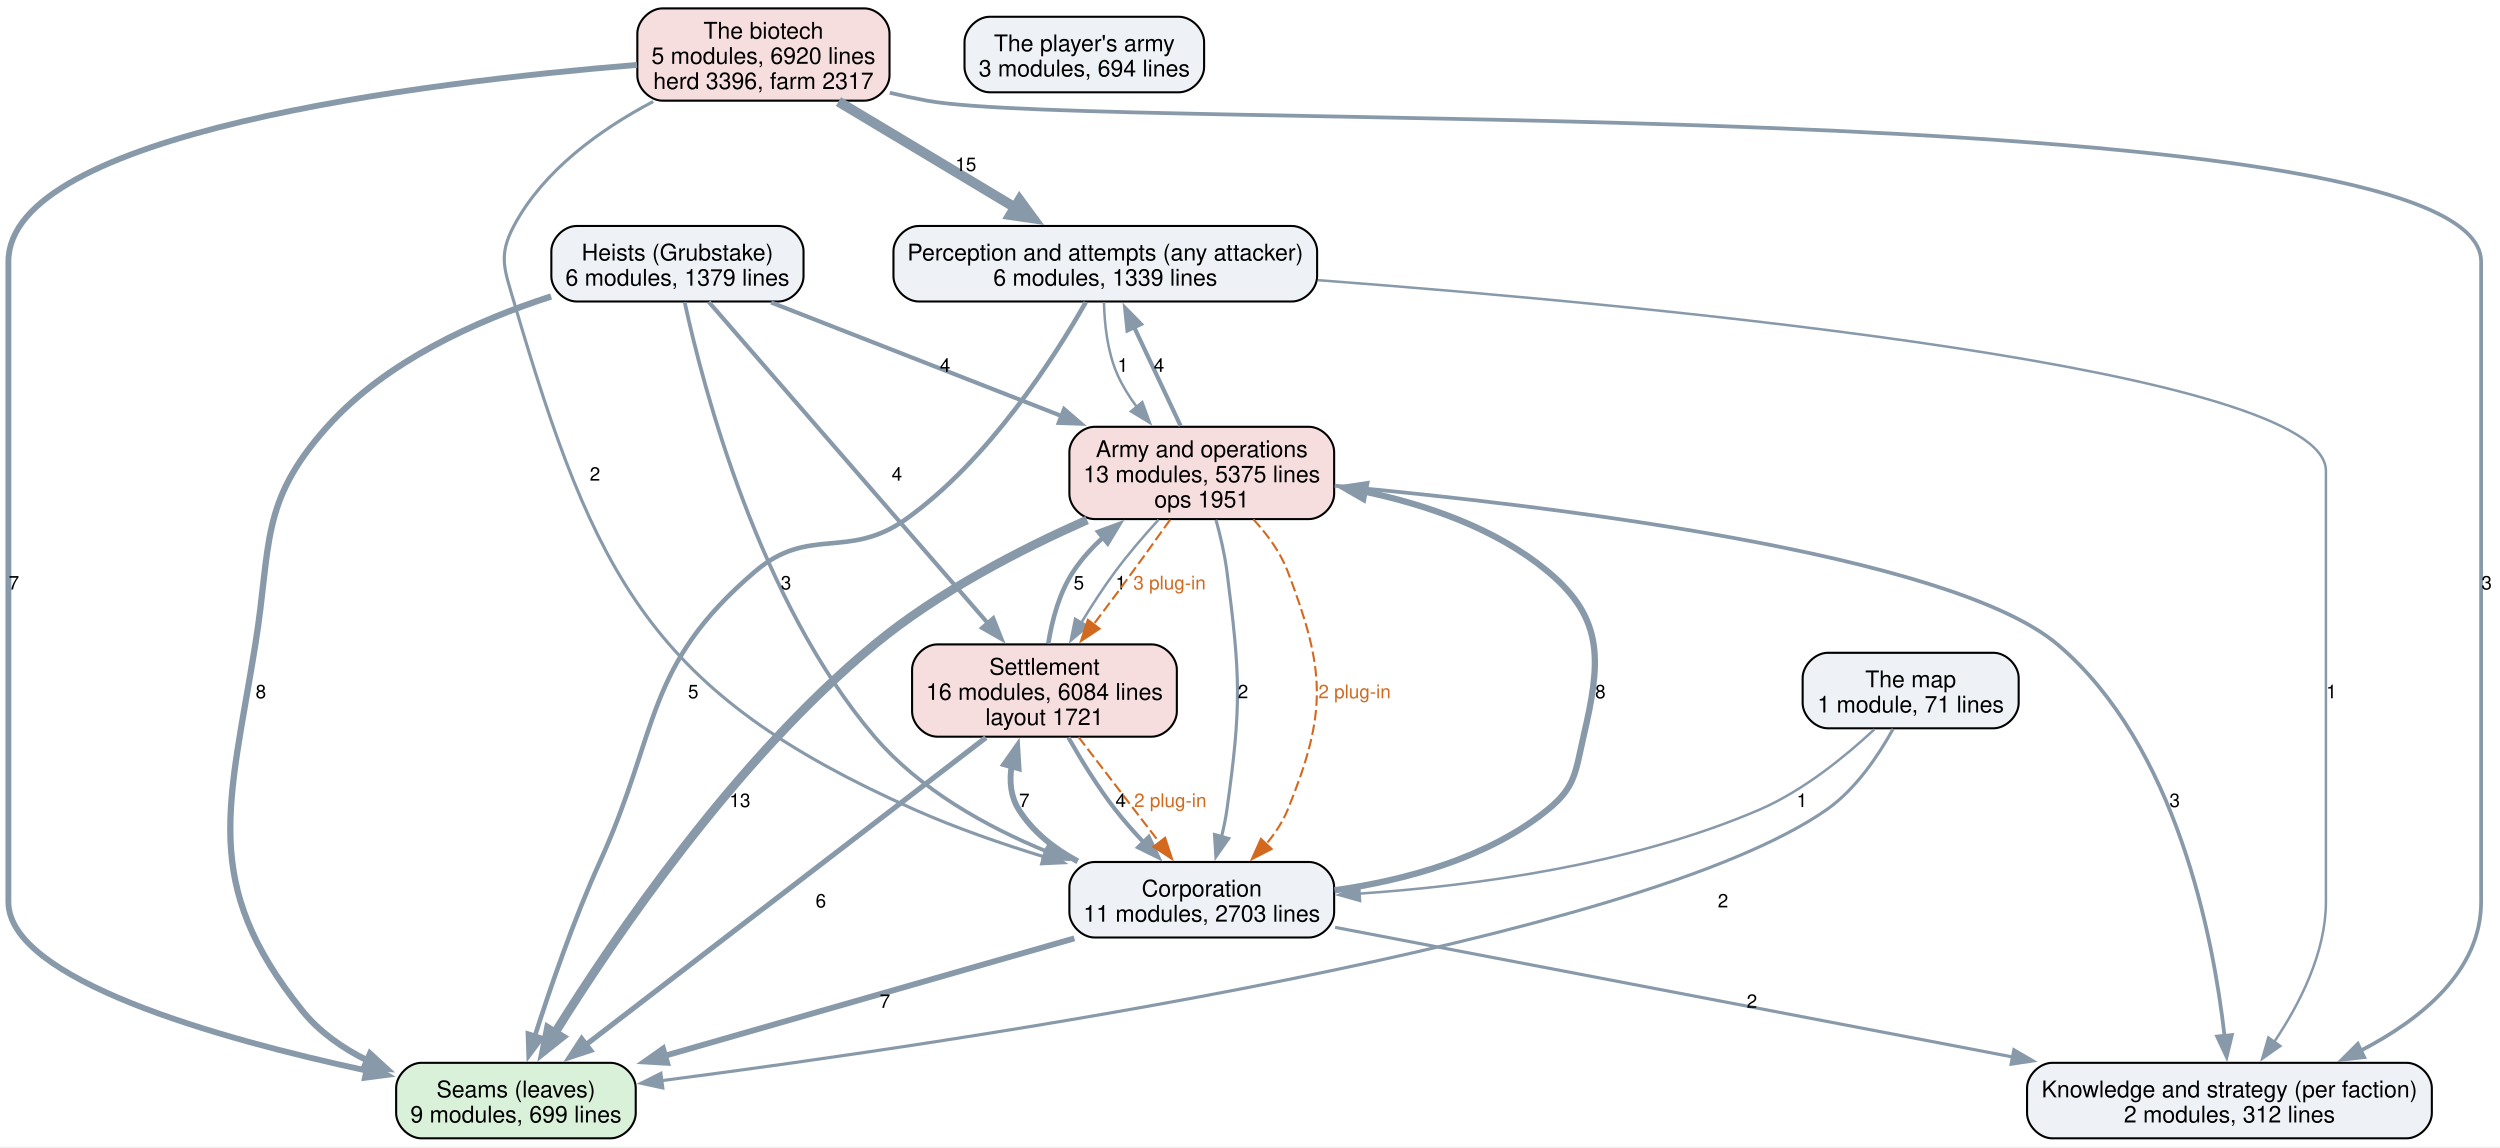
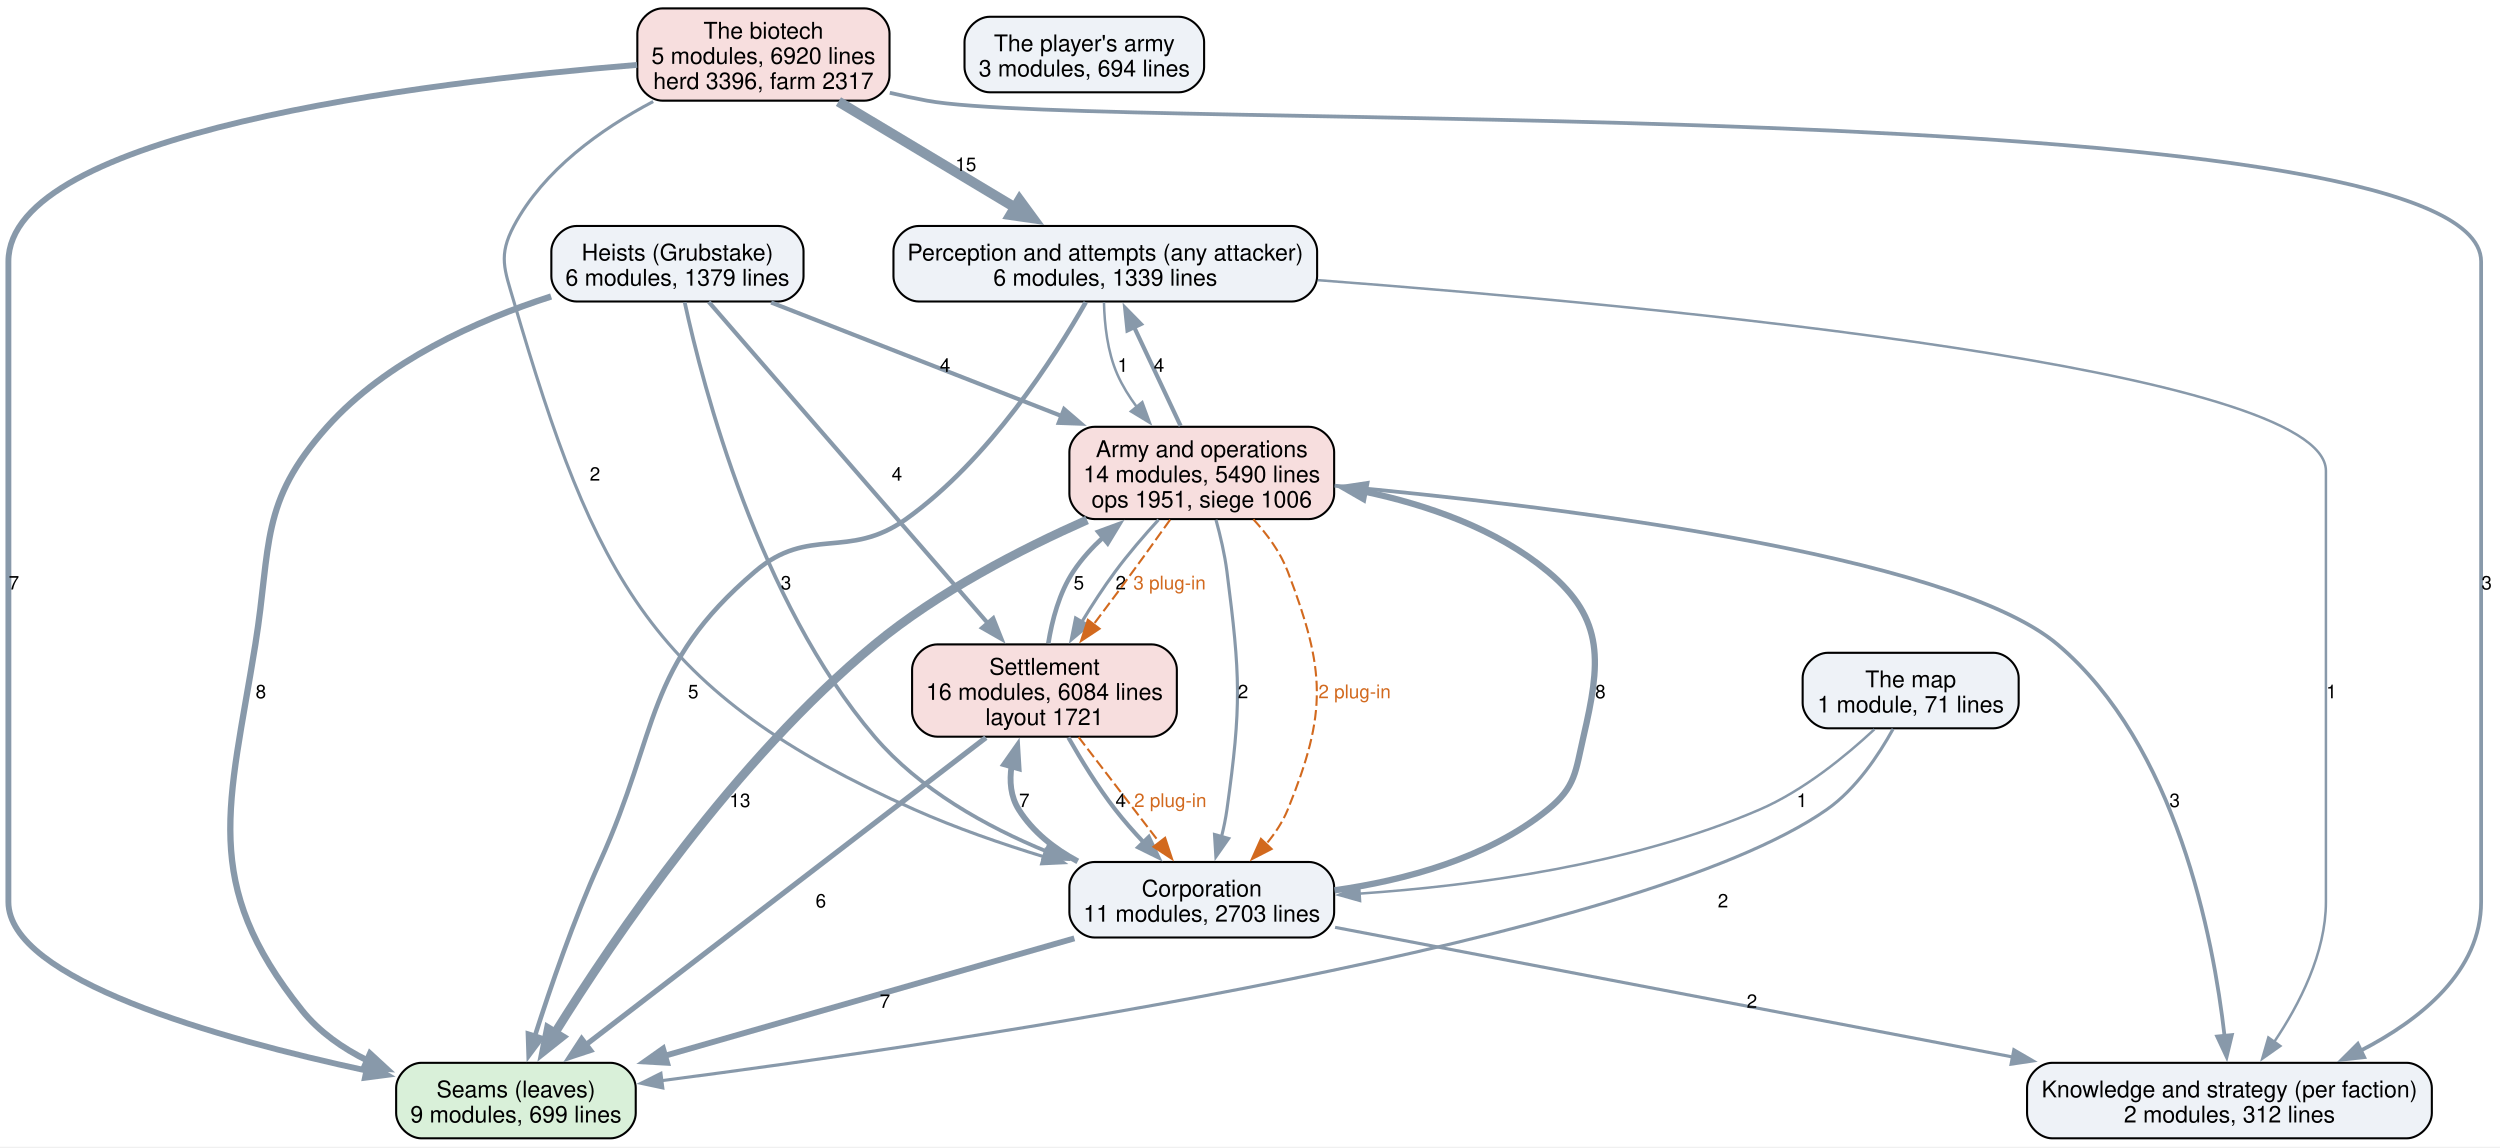
<svg xmlns="http://www.w3.org/2000/svg" width="1192pt" height="547pt" viewBox="0.00 0.00 1192.00 547.00">
  <g id="graph0" class="graph" transform="scale(1 1) rotate(0) translate(4 542.75)">
    <polygon fill="white" stroke="none" points="-4,4 -4,-542.75 1188.25,-542.75 1188.25,4 -4,4" />
    <g id="node1" class="node">
      <path fill="#d9f0d9" stroke="black" d="M287.12,-36C287.12,-36 196.88,-36 196.88,-36 190.88,-36 184.88,-30 184.88,-24 184.88,-24 184.88,-12 184.88,-12 184.88,-6 190.88,0 196.88,0 196.88,0 287.12,0 287.12,0 293.12,0 299.12,-6 299.12,-12 299.12,-12 299.12,-24 299.12,-24 299.12,-30 293.12,-36 287.12,-36" />
      <text xml:space="preserve" text-anchor="middle" x="242" y="-19.55" font-family="Helvetica,sans-Serif" font-size="11.00">Seams (leaves)</text>
      <text xml:space="preserve" text-anchor="middle" x="242" y="-7.55" font-family="Helvetica,sans-Serif" font-size="11.00">9 modules, 699 lines</text>
    </g>
    <g id="node2" class="node">
      <path fill="#eef2f7" stroke="black" d="M612,-435C612,-435 434,-435 434,-435 428,-435 422,-429 422,-423 422,-423 422,-411 422,-411 422,-405 428,-399 434,-399 434,-399 612,-399 612,-399 618,-399 624,-405 624,-411 624,-411 624,-423 624,-423 624,-429 618,-435 612,-435" />
      <text xml:space="preserve" text-anchor="middle" x="523" y="-418.55" font-family="Helvetica,sans-Serif" font-size="11.00">Perception and attempts (any attacker)</text>
      <text xml:space="preserve" text-anchor="middle" x="523" y="-406.55" font-family="Helvetica,sans-Serif" font-size="11.00">6 modules, 1339 lines</text>
    </g>
    <g id="edge16" class="edge">
      <path fill="none" stroke="#8899aa" stroke-width="2.2" d="M513.69,-398.63C498.87,-372.57 467.53,-323.43 428,-295.25 400.41,-275.59 381.75,-292.26 356,-270.25 302.94,-224.91 310.82,-195.31 282,-131.75 269.58,-104.36 258.42,-71.89 251.06,-48.85" />
      <polygon fill="#8899aa" stroke="#8899aa" stroke-width="2.2" points="254.41,-47.84 248.08,-39.34 247.73,-49.93 254.41,-47.84" />
      <text xml:space="preserve" text-anchor="middle" x="326.53" y="-209.82" font-family="Helvetica,sans-Serif" font-size="9.00">5</text>
    </g>
    <g id="node3" class="node">
      <path fill="#eef2f7" stroke="black" d="M1143.5,-36C1143.5,-36 974.5,-36 974.5,-36 968.5,-36 962.5,-30 962.5,-24 962.5,-24 962.5,-12 962.5,-12 962.5,-6 968.5,0 974.5,0 974.5,0 1143.5,0 1143.5,0 1149.5,0 1155.5,-6 1155.5,-12 1155.5,-12 1155.5,-24 1155.5,-24 1155.5,-30 1149.5,-36 1143.5,-36" />
      <text xml:space="preserve" text-anchor="middle" x="1059" y="-19.55" font-family="Helvetica,sans-Serif" font-size="11.00">Knowledge and strategy (per faction)</text>
      <text xml:space="preserve" text-anchor="middle" x="1059" y="-7.55" font-family="Helvetica,sans-Serif" font-size="11.00">2 modules, 312 lines</text>
    </g>
    <g id="edge15" class="edge">
      <path fill="none" stroke="#8899aa" stroke-width="1.2" d="M624.38,-409.17C791.12,-396.55 1105,-366.4 1105,-318.25 1105,-318.25 1105,-318.25 1105,-112.75 1105,-88.39 1092.33,-63.77 1080.28,-45.88" />
      <polygon fill="#8899aa" stroke="#8899aa" stroke-width="1.2" points="1083.26,-44.02 1074.61,-37.91 1077.55,-48.08 1083.26,-44.02" />
      <text xml:space="preserve" text-anchor="middle" x="1107.62" y="-209.82" font-family="Helvetica,sans-Serif" font-size="9.00">1</text>
    </g>
    <g id="node6" class="node">
      <path fill="#f7dede" stroke="black" d="M620.12,-339.25C620.12,-339.25 517.88,-339.25 517.88,-339.25 511.88,-339.25 505.88,-333.25 505.88,-327.25 505.88,-327.25 505.88,-307.25 505.88,-307.25 505.88,-301.25 511.88,-295.25 517.88,-295.25 517.88,-295.25 620.12,-295.25 620.12,-295.25 626.12,-295.25 632.12,-301.25 632.12,-307.25 632.12,-307.25 632.12,-327.25 632.12,-327.25 632.12,-333.25 626.12,-339.25 620.12,-339.25" />
      <text xml:space="preserve" text-anchor="middle" x="569" y="-324.8" font-family="Helvetica,sans-Serif" font-size="11.00">Army and operations</text>
-       <text xml:space="preserve" text-anchor="middle" x="569" y="-312.8" font-family="Helvetica,sans-Serif" font-size="11.00">13 modules, 5375 lines</text>
-       <text xml:space="preserve" text-anchor="middle" x="569" y="-300.8" font-family="Helvetica,sans-Serif" font-size="11.00">ops 1951</text>
+       <text xml:space="preserve" text-anchor="middle" x="569" y="-312.8" font-family="Helvetica,sans-Serif" font-size="11.00">14 modules, 5490 lines</text>
+       <text xml:space="preserve" text-anchor="middle" x="569" y="-300.8" font-family="Helvetica,sans-Serif" font-size="11.00">ops 1951, siege 1006</text>
    </g>
    <g id="edge14" class="edge">
      <path fill="none" stroke="#8899aa" stroke-width="1.2" d="M522.37,-398.55C522.61,-388.18 524.01,-375.01 528.75,-364.25 531.15,-358.81 534.42,-353.54 538.08,-348.63" />
      <polygon fill="#8899aa" stroke="#8899aa" stroke-width="1.2" points="540.64,-351.04 544.3,-341.1 535.23,-346.59 540.64,-351.04" />
      <text xml:space="preserve" text-anchor="middle" x="531.38" y="-365.45" font-family="Helvetica,sans-Serif" font-size="9.00">1</text>
    </g>
    <g id="node4" class="node">
      <path fill="#eef2f7" stroke="black" d="M620.12,-131.75C620.12,-131.75 517.88,-131.75 517.88,-131.75 511.88,-131.75 505.88,-125.75 505.88,-119.75 505.88,-119.75 505.88,-107.75 505.88,-107.75 505.88,-101.75 511.88,-95.75 517.88,-95.75 517.88,-95.75 620.12,-95.75 620.12,-95.75 626.12,-95.75 632.12,-101.75 632.12,-107.75 632.12,-107.75 632.12,-119.75 632.12,-119.75 632.12,-125.75 626.12,-131.75 620.12,-131.75" />
      <text xml:space="preserve" text-anchor="middle" x="569" y="-115.3" font-family="Helvetica,sans-Serif" font-size="11.00">Corporation</text>
      <text xml:space="preserve" text-anchor="middle" x="569" y="-103.3" font-family="Helvetica,sans-Serif" font-size="11.00">11 modules, 2703 lines</text>
    </g>
    <g id="edge8" class="edge">
      <path fill="none" stroke="#8899aa" stroke-width="2.8" d="M508.26,-95.34C452.94,-79.48 371.24,-56.05 312.94,-39.34" />
      <polygon fill="#8899aa" stroke="#8899aa" stroke-width="2.8" points="314.05,-36.02 303.47,-36.62 312.12,-42.74 314.05,-36.02" />
      <text xml:space="preserve" text-anchor="middle" x="417.93" y="-62.2" font-family="Helvetica,sans-Serif" font-size="9.00">7</text>
    </g>
    <g id="edge7" class="edge">
      <path fill="none" stroke="#8899aa" stroke-width="1.5" d="M632.56,-100.59C714.46,-84.92 857.93,-57.47 955.63,-38.78" />
      <polygon fill="#8899aa" stroke="#8899aa" stroke-width="1.5" points="956.21,-42.23 965.37,-36.91 954.89,-35.35 956.21,-42.23" />
      <text xml:space="preserve" text-anchor="middle" x="831.32" y="-62.2" font-family="Helvetica,sans-Serif" font-size="9.00">2</text>
    </g>
    <g id="node5" class="node">
      <path fill="#f7dede" stroke="black" d="M545.12,-235.5C545.12,-235.5 442.88,-235.5 442.88,-235.5 436.88,-235.5 430.88,-229.5 430.88,-223.5 430.88,-223.5 430.88,-203.5 430.88,-203.5 430.88,-197.5 436.88,-191.5 442.88,-191.5 442.88,-191.5 545.12,-191.5 545.12,-191.5 551.12,-191.5 557.12,-197.5 557.12,-203.5 557.12,-203.5 557.12,-223.5 557.12,-223.5 557.12,-229.5 551.12,-235.5 545.12,-235.5" />
      <text xml:space="preserve" text-anchor="middle" x="494" y="-221.05" font-family="Helvetica,sans-Serif" font-size="11.00">Settlement</text>
      <text xml:space="preserve" text-anchor="middle" x="494" y="-209.05" font-family="Helvetica,sans-Serif" font-size="11.00">16 modules, 6084 lines</text>
      <text xml:space="preserve" text-anchor="middle" x="494" y="-197.05" font-family="Helvetica,sans-Serif" font-size="11.00">layout 1721</text>
    </g>
    <g id="edge9" class="edge">
      <path fill="none" stroke="#8899aa" stroke-width="2.8" d="M509.89,-132.04C498.73,-138.05 488.46,-146.07 481.75,-156.75 477.83,-162.99 477.22,-170.3 478.33,-177.55" />
      <polygon fill="#8899aa" stroke="#8899aa" stroke-width="2.8" points="474.91,-178.33 481,-187 481.65,-176.43 474.91,-178.33" />
      <text xml:space="preserve" text-anchor="middle" x="484.38" y="-157.95" font-family="Helvetica,sans-Serif" font-size="9.00">7</text>
    </g>
    <g id="edge6" class="edge">
      <path fill="none" stroke="#8899aa" stroke-width="3" d="M632.28,-118.24C665.64,-122.97 705.44,-133.54 734,-156.75 747.34,-167.6 747.12,-174.75 751,-191.5 759.08,-226.38 761.53,-247.35 734,-270.25 709.43,-290.69 676.4,-302.08 646.36,-308.41" />
      <polygon fill="#8899aa" stroke="#8899aa" stroke-width="3" points="645.99,-304.91 636.81,-310.21 647.29,-311.79 645.99,-304.91" />
      <text xml:space="preserve" text-anchor="middle" x="759.06" y="-209.82" font-family="Helvetica,sans-Serif" font-size="9.00">8</text>
    </g>
    <g id="edge19" class="edge">
      <path fill="none" stroke="#8899aa" stroke-width="2.5" d="M466.07,-191.05C419.35,-155.18 325.54,-83.15 275.4,-44.65" />
      <polygon fill="#8899aa" stroke="#8899aa" stroke-width="2.5" points="277.59,-41.91 267.53,-38.6 273.33,-47.47 277.59,-41.91" />
      <text xml:space="preserve" text-anchor="middle" x="387.38" y="-110.08" font-family="Helvetica,sans-Serif" font-size="9.00">6</text>
    </g>
    <g id="edge18" class="edge">
      <path fill="none" stroke="#8899aa" stroke-width="2" d="M505.4,-191.09C511.49,-180.39 519.42,-167.47 527.75,-156.75 531.88,-151.44 536.61,-146.08 541.36,-141.05" />
      <polygon fill="#8899aa" stroke="#8899aa" stroke-width="2" points="543.73,-143.63 548.25,-134.05 538.74,-138.73 543.73,-143.63" />
      <text xml:space="preserve" text-anchor="middle" x="530.38" y="-157.95" font-family="Helvetica,sans-Serif" font-size="9.00">4</text>
    </g>
    <g id="edge28" class="edge">
      <path fill="none" stroke="#d2691e" stroke-dasharray="5,2" d="M510.27,-191.29C521.65,-176.46 536.92,-156.56 549.04,-140.76" />
      <polygon fill="#d2691e" stroke="#d2691e" points="551.52,-143.28 554.83,-133.21 545.97,-139.02 551.52,-143.28" />
      <text xml:space="preserve" text-anchor="middle" x="553.99" y="-157.95" font-family="Helvetica,sans-Serif" font-size="9.00" fill="#d2691e">2 plug-in</text>
    </g>
    <g id="edge17" class="edge">
      <path fill="none" stroke="#8899aa" stroke-width="2.2" d="M495.84,-235.99C497.6,-246.97 501.04,-260.11 507.75,-270.25 511.69,-276.21 516.68,-281.7 522.1,-286.65" />
      <polygon fill="#8899aa" stroke="#8899aa" stroke-width="2.2" points="519.67,-289.18 529.62,-292.84 524.12,-283.78 519.67,-289.18" />
      <text xml:space="preserve" text-anchor="middle" x="510.38" y="-261.7" font-family="Helvetica,sans-Serif" font-size="9.00">5</text>
    </g>
    <g id="edge4" class="edge">
      <path fill="none" stroke="#8899aa" stroke-width="4.2" d="M514.32,-294.84C482.72,-280.85 443.34,-260.54 413,-235.5 346.31,-180.46 288.64,-95.39 260.43,-50.01" />
      <polygon fill="#8899aa" stroke="#8899aa" stroke-width="4.2" points="263.71,-48.31 255.36,-41.69 257.43,-52.14 263.71,-48.31" />
      <text xml:space="preserve" text-anchor="middle" x="348.81" y="-157.95" font-family="Helvetica,sans-Serif" font-size="9.00">13</text>
    </g>
    <g id="edge3" class="edge">
      <path fill="none" stroke="#8899aa" stroke-width="2" d="M558.92,-339.67C552.37,-353.6 543.74,-371.93 536.58,-387.14" />
      <polygon fill="#8899aa" stroke="#8899aa" stroke-width="2" points="533.6,-385.25 532.51,-395.79 539.94,-388.23 533.6,-385.25" />
      <text xml:space="preserve" text-anchor="middle" x="548.62" y="-365.45" font-family="Helvetica,sans-Serif" font-size="9.00">4</text>
    </g>
    <g id="edge2" class="edge">
      <path fill="none" stroke="#8899aa" stroke-width="1.8" d="M632.33,-311.17C733.58,-301.84 925.73,-278.87 977,-235.5 1033.7,-187.54 1051.27,-96.04 1056.66,-48.82" />
      <polygon fill="#8899aa" stroke="#8899aa" stroke-width="1.8" points="1060.13,-49.23 1057.65,-38.93 1053.17,-48.53 1060.13,-49.23" />
      <text xml:space="preserve" text-anchor="middle" x="1032.89" y="-157.95" font-family="Helvetica,sans-Serif" font-size="9.00">3</text>
    </g>
    <g id="edge1" class="edge">
      <path fill="none" stroke="#8899aa" stroke-width="1.5" d="M575.77,-294.94C577.89,-287.25 579.95,-278.44 581,-270.25 587.42,-220.22 588,-206.71 581,-156.75 580.4,-152.49 579.48,-148.06 578.41,-143.73" />
      <polygon fill="#8899aa" stroke="#8899aa" stroke-width="1.5" points="581.82,-142.95 575.74,-134.27 575.09,-144.85 581.82,-142.95" />
      <text xml:space="preserve" text-anchor="middle" x="588.66" y="-209.82" font-family="Helvetica,sans-Serif" font-size="9.00">2</text>
    </g>
    <g id="edge26" class="edge">
      <path fill="none" stroke="#d2691e" stroke-dasharray="5,2" d="M593.61,-295.13C600.22,-287.97 606.5,-279.45 610,-270.25 627.96,-223.11 629.02,-203.47 610,-156.75 607.6,-150.85 603.93,-145.33 599.75,-140.35" />
      <polygon fill="#d2691e" stroke="#d2691e" points="602.3,-137.96 592.88,-133.12 597.22,-142.78 602.3,-137.96" />
      <text xml:space="preserve" text-anchor="middle" x="641.87" y="-209.82" font-family="Helvetica,sans-Serif" font-size="9.00" fill="#d2691e">2 plug-in</text>
    </g>
    <g id="edge5" class="edge">
-       <path fill="none" stroke="#8899aa" stroke-width="1.2" d="M548.41,-294.96C541.52,-287.42 534.01,-278.7 527.75,-270.25 522.07,-262.58 516.46,-253.91 511.5,-245.73" />
-       <polygon fill="#8899aa" stroke="#8899aa" stroke-width="1.2" points="514.63,-244.14 506.53,-237.31 508.6,-247.7 514.63,-244.14" />
-       <text xml:space="preserve" text-anchor="middle" x="530.38" y="-261.7" font-family="Helvetica,sans-Serif" font-size="9.00">1</text>
+       <path fill="none" stroke="#8899aa" stroke-width="1.5" d="M548.41,-294.96C541.52,-287.42 534.01,-278.7 527.75,-270.25 522.19,-262.75 516.71,-254.29 511.84,-246.28" />
+       <polygon fill="#8899aa" stroke="#8899aa" stroke-width="1.5" points="514.87,-244.53 506.77,-237.7 508.84,-248.09 514.87,-244.53" />
+       <text xml:space="preserve" text-anchor="middle" x="530.38" y="-261.7" font-family="Helvetica,sans-Serif" font-size="9.00">2</text>
    </g>
    <g id="edge27" class="edge">
      <path fill="none" stroke="#d2691e" stroke-dasharray="5,2" d="M553.94,-294.97C546.51,-284.53 537.35,-271.8 529,-260.5 525.27,-255.46 521.28,-250.13 517.37,-244.97" />
      <polygon fill="#d2691e" stroke="#d2691e" points="520.26,-242.98 511.42,-237.14 514.69,-247.22 520.26,-242.98" />
      <text xml:space="preserve" text-anchor="middle" x="553.64" y="-261.7" font-family="Helvetica,sans-Serif" font-size="9.00" fill="#d2691e">3 plug-in</text>
    </g>
    <g id="node7" class="node">
      <path fill="#eef2f7" stroke="black" d="M367.12,-435C367.12,-435 270.88,-435 270.88,-435 264.88,-435 258.88,-429 258.88,-423 258.88,-423 258.88,-411 258.88,-411 258.88,-405 264.88,-399 270.88,-399 270.88,-399 367.12,-399 367.12,-399 373.12,-399 379.12,-405 379.12,-411 379.12,-411 379.12,-423 379.12,-423 379.12,-429 373.12,-435 367.12,-435" />
      <text xml:space="preserve" text-anchor="middle" x="319" y="-418.55" font-family="Helvetica,sans-Serif" font-size="11.00">Heists (Grubstake)</text>
      <text xml:space="preserve" text-anchor="middle" x="319" y="-406.55" font-family="Helvetica,sans-Serif" font-size="11.00">6 modules, 1379 lines</text>
    </g>
    <g id="edge12" class="edge">
      <path fill="none" stroke="#8899aa" stroke-width="3" d="M258.77,-401.4C223.26,-389.93 179.96,-370.53 152,-339.25 119.64,-303.05 125.46,-283.44 117.75,-235.5 105.34,-158.31 91.17,-122.06 140,-61 148.21,-50.73 159.36,-42.95 171.27,-37.06" />
      <polygon fill="#8899aa" stroke="#8899aa" stroke-width="3" points="172.44,-40.36 180.23,-33.18 169.66,-33.94 172.44,-40.36" />
      <text xml:space="preserve" text-anchor="middle" x="120.38" y="-209.82" font-family="Helvetica,sans-Serif" font-size="9.00">8</text>
    </g>
    <g id="edge11" class="edge">
      <path fill="none" stroke="#8899aa" stroke-width="1.8" d="M322.46,-398.62C331.24,-358.17 357.76,-256.29 413,-191.5 434.44,-166.36 466.07,-148.68 495.25,-136.69" />
      <polygon fill="#8899aa" stroke="#8899aa" stroke-width="1.8" points="496.14,-140.1 504.18,-133.2 493.59,-133.58 496.14,-140.1" />
      <text xml:space="preserve" text-anchor="middle" x="370.77" y="-261.7" font-family="Helvetica,sans-Serif" font-size="9.00">3</text>
    </g>
    <g id="edge13" class="edge">
      <path fill="none" stroke="#8899aa" stroke-width="2" d="M333.92,-398.82C363.46,-364.81 429.74,-288.49 467.09,-245.48" />
      <polygon fill="#8899aa" stroke="#8899aa" stroke-width="2" points="469.58,-247.95 473.5,-238.11 464.3,-243.36 469.58,-247.95" />
      <text xml:space="preserve" text-anchor="middle" x="423.65" y="-313.57" font-family="Helvetica,sans-Serif" font-size="9.00">4</text>
    </g>
    <g id="edge10" class="edge">
      <path fill="none" stroke="#8899aa" stroke-width="2" d="M363.69,-398.52C402.21,-383.47 458.36,-361.51 502.21,-344.37" />
      <polygon fill="#8899aa" stroke="#8899aa" stroke-width="2" points="503.37,-347.67 511.4,-340.77 500.82,-341.15 503.37,-347.67" />
      <text xml:space="preserve" text-anchor="middle" x="446.62" y="-365.45" font-family="Helvetica,sans-Serif" font-size="9.00">4</text>
    </g>
    <g id="node8" class="node">
      <path fill="#f7dede" stroke="black" d="M408.12,-538.75C408.12,-538.75 311.88,-538.75 311.88,-538.75 305.88,-538.75 299.88,-532.75 299.88,-526.75 299.88,-526.75 299.88,-506.75 299.88,-506.75 299.88,-500.75 305.88,-494.75 311.88,-494.75 311.88,-494.75 408.12,-494.75 408.12,-494.75 414.12,-494.75 420.12,-500.75 420.12,-506.75 420.12,-506.75 420.12,-526.75 420.12,-526.75 420.12,-532.75 414.12,-538.75 408.12,-538.75" />
      <text xml:space="preserve" text-anchor="middle" x="360" y="-524.3" font-family="Helvetica,sans-Serif" font-size="11.00">The biotech</text>
      <text xml:space="preserve" text-anchor="middle" x="360" y="-512.3" font-family="Helvetica,sans-Serif" font-size="11.00">5 modules, 6920 lines</text>
      <text xml:space="preserve" text-anchor="middle" x="360" y="-500.3" font-family="Helvetica,sans-Serif" font-size="11.00">herd 3396, farm 2317</text>
    </g>
    <g id="edge23" class="edge">
      <path fill="none" stroke="#8899aa" stroke-width="2.8" d="M299.74,-511.81C197.26,-503.44 0,-479.36 0,-418 0,-418 0,-418 0,-112.75 0,-75.79 99.39,-47.7 170.78,-32.29" />
      <polygon fill="#8899aa" stroke="#8899aa" stroke-width="2.8" points="171.43,-35.73 180.5,-30.25 170,-28.88 171.43,-35.73" />
      <text xml:space="preserve" text-anchor="middle" x="2.62" y="-261.7" font-family="Helvetica,sans-Serif" font-size="9.00">7</text>
    </g>
    <g id="edge22" class="edge">
      <path fill="none" stroke="#8899aa" stroke-width="4.8" d="M395.77,-494.3C420.6,-479.41 453.8,-459.5 480.06,-443.75" />
      <polygon fill="#8899aa" stroke="#8899aa" stroke-width="4.8" points="482.11,-447.42 488.52,-438.68 477.79,-440.22 482.11,-447.42" />
      <text xml:space="preserve" text-anchor="middle" x="456.51" y="-461.2" font-family="Helvetica,sans-Serif" font-size="9.00">15</text>
    </g>
    <g id="edge21" class="edge">
      <path fill="none" stroke="#8899aa" stroke-width="1.8" d="M420.25,-498.51C426.22,-497.11 432.21,-495.82 438,-494.75 519.39,-479.68 1179,-500.77 1179,-418 1179,-418 1179,-418 1179,-112.75 1179,-79.81 1150.58,-56.73 1121.4,-41.71" />
      <polygon fill="#8899aa" stroke="#8899aa" stroke-width="1.8" points="1123.22,-38.7 1112.69,-37.53 1120.19,-45.01 1123.22,-38.7" />
      <text xml:space="preserve" text-anchor="middle" x="1181.62" y="-261.7" font-family="Helvetica,sans-Serif" font-size="9.00">3</text>
    </g>
    <g id="edge20" class="edge">
      <path fill="none" stroke="#8899aa" stroke-width="1.5" d="M307.43,-494.34C282.5,-481.19 255.15,-461.69 241,-435 233.51,-420.86 236.5,-414.35 241,-399 279.55,-267.42 306.73,-212.48 432,-156.75 451.57,-148.04 473.46,-140.44 493.91,-134.19" />
      <polygon fill="#8899aa" stroke="#8899aa" stroke-width="1.5" points="494.67,-137.62 503.25,-131.41 492.67,-130.91 494.67,-137.62" />
      <text xml:space="preserve" text-anchor="middle" x="279.68" y="-313.57" font-family="Helvetica,sans-Serif" font-size="9.00">2</text>
    </g>
    <g id="node9" class="node">
      <path fill="#eef2f7" stroke="black" d="M946.5,-231.5C946.5,-231.5 867.5,-231.5 867.5,-231.5 861.5,-231.5 855.5,-225.5 855.5,-219.5 855.5,-219.5 855.5,-207.5 855.5,-207.5 855.5,-201.5 861.5,-195.5 867.5,-195.5 867.5,-195.5 946.5,-195.5 946.5,-195.5 952.5,-195.5 958.5,-201.5 958.5,-207.5 958.5,-207.5 958.5,-219.5 958.5,-219.5 958.5,-225.5 952.5,-231.5 946.5,-231.5" />
      <text xml:space="preserve" text-anchor="middle" x="907" y="-215.05" font-family="Helvetica,sans-Serif" font-size="11.00">The map</text>
      <text xml:space="preserve" text-anchor="middle" x="907" y="-203.05" font-family="Helvetica,sans-Serif" font-size="11.00">1 module, 71 lines</text>
    </g>
    <g id="edge25" class="edge">
      <path fill="none" stroke="#8899aa" stroke-width="1.5" d="M898.65,-195.22C891.8,-182.78 880.95,-166.53 867,-156.75 777.26,-93.86 454.76,-46.11 311.46,-27.5" />
      <polygon fill="#8899aa" stroke="#8899aa" stroke-width="1.5" points="312.01,-24.04 301.65,-26.24 311.12,-30.98 312.01,-24.04" />
      <text xml:space="preserve" text-anchor="middle" x="817.52" y="-110.08" font-family="Helvetica,sans-Serif" font-size="9.00">2</text>
    </g>
    <g id="edge24" class="edge">
      <path fill="none" stroke="#8899aa" stroke-width="1.2" d="M889.72,-195.01C876.07,-182.29 855.9,-165.78 835,-156.75 774.12,-130.45 699.04,-120.4 644.19,-116.67" />
      <polygon fill="#8899aa" stroke="#8899aa" stroke-width="1.2" points="644.47,-113.18 634.27,-116.06 644.04,-120.17 644.47,-113.18" />
      <text xml:space="preserve" text-anchor="middle" x="855.15" y="-157.95" font-family="Helvetica,sans-Serif" font-size="9.00">1</text>
    </g>
    <g id="node10" class="node">
      <path fill="#eef2f7" stroke="black" d="M558.12,-534.75C558.12,-534.75 467.88,-534.75 467.88,-534.75 461.88,-534.75 455.88,-528.75 455.88,-522.75 455.88,-522.75 455.88,-510.75 455.88,-510.75 455.88,-504.75 461.88,-498.75 467.88,-498.75 467.88,-498.75 558.12,-498.75 558.12,-498.75 564.12,-498.75 570.12,-504.75 570.12,-510.75 570.12,-510.75 570.12,-522.75 570.12,-522.75 570.12,-528.75 564.12,-534.75 558.12,-534.75" />
      <text xml:space="preserve" text-anchor="middle" x="513" y="-518.3" font-family="Helvetica,sans-Serif" font-size="11.00">The player's army</text>
      <text xml:space="preserve" text-anchor="middle" x="513" y="-506.3" font-family="Helvetica,sans-Serif" font-size="11.00">3 modules, 694 lines</text>
    </g>
  </g>
</svg>
